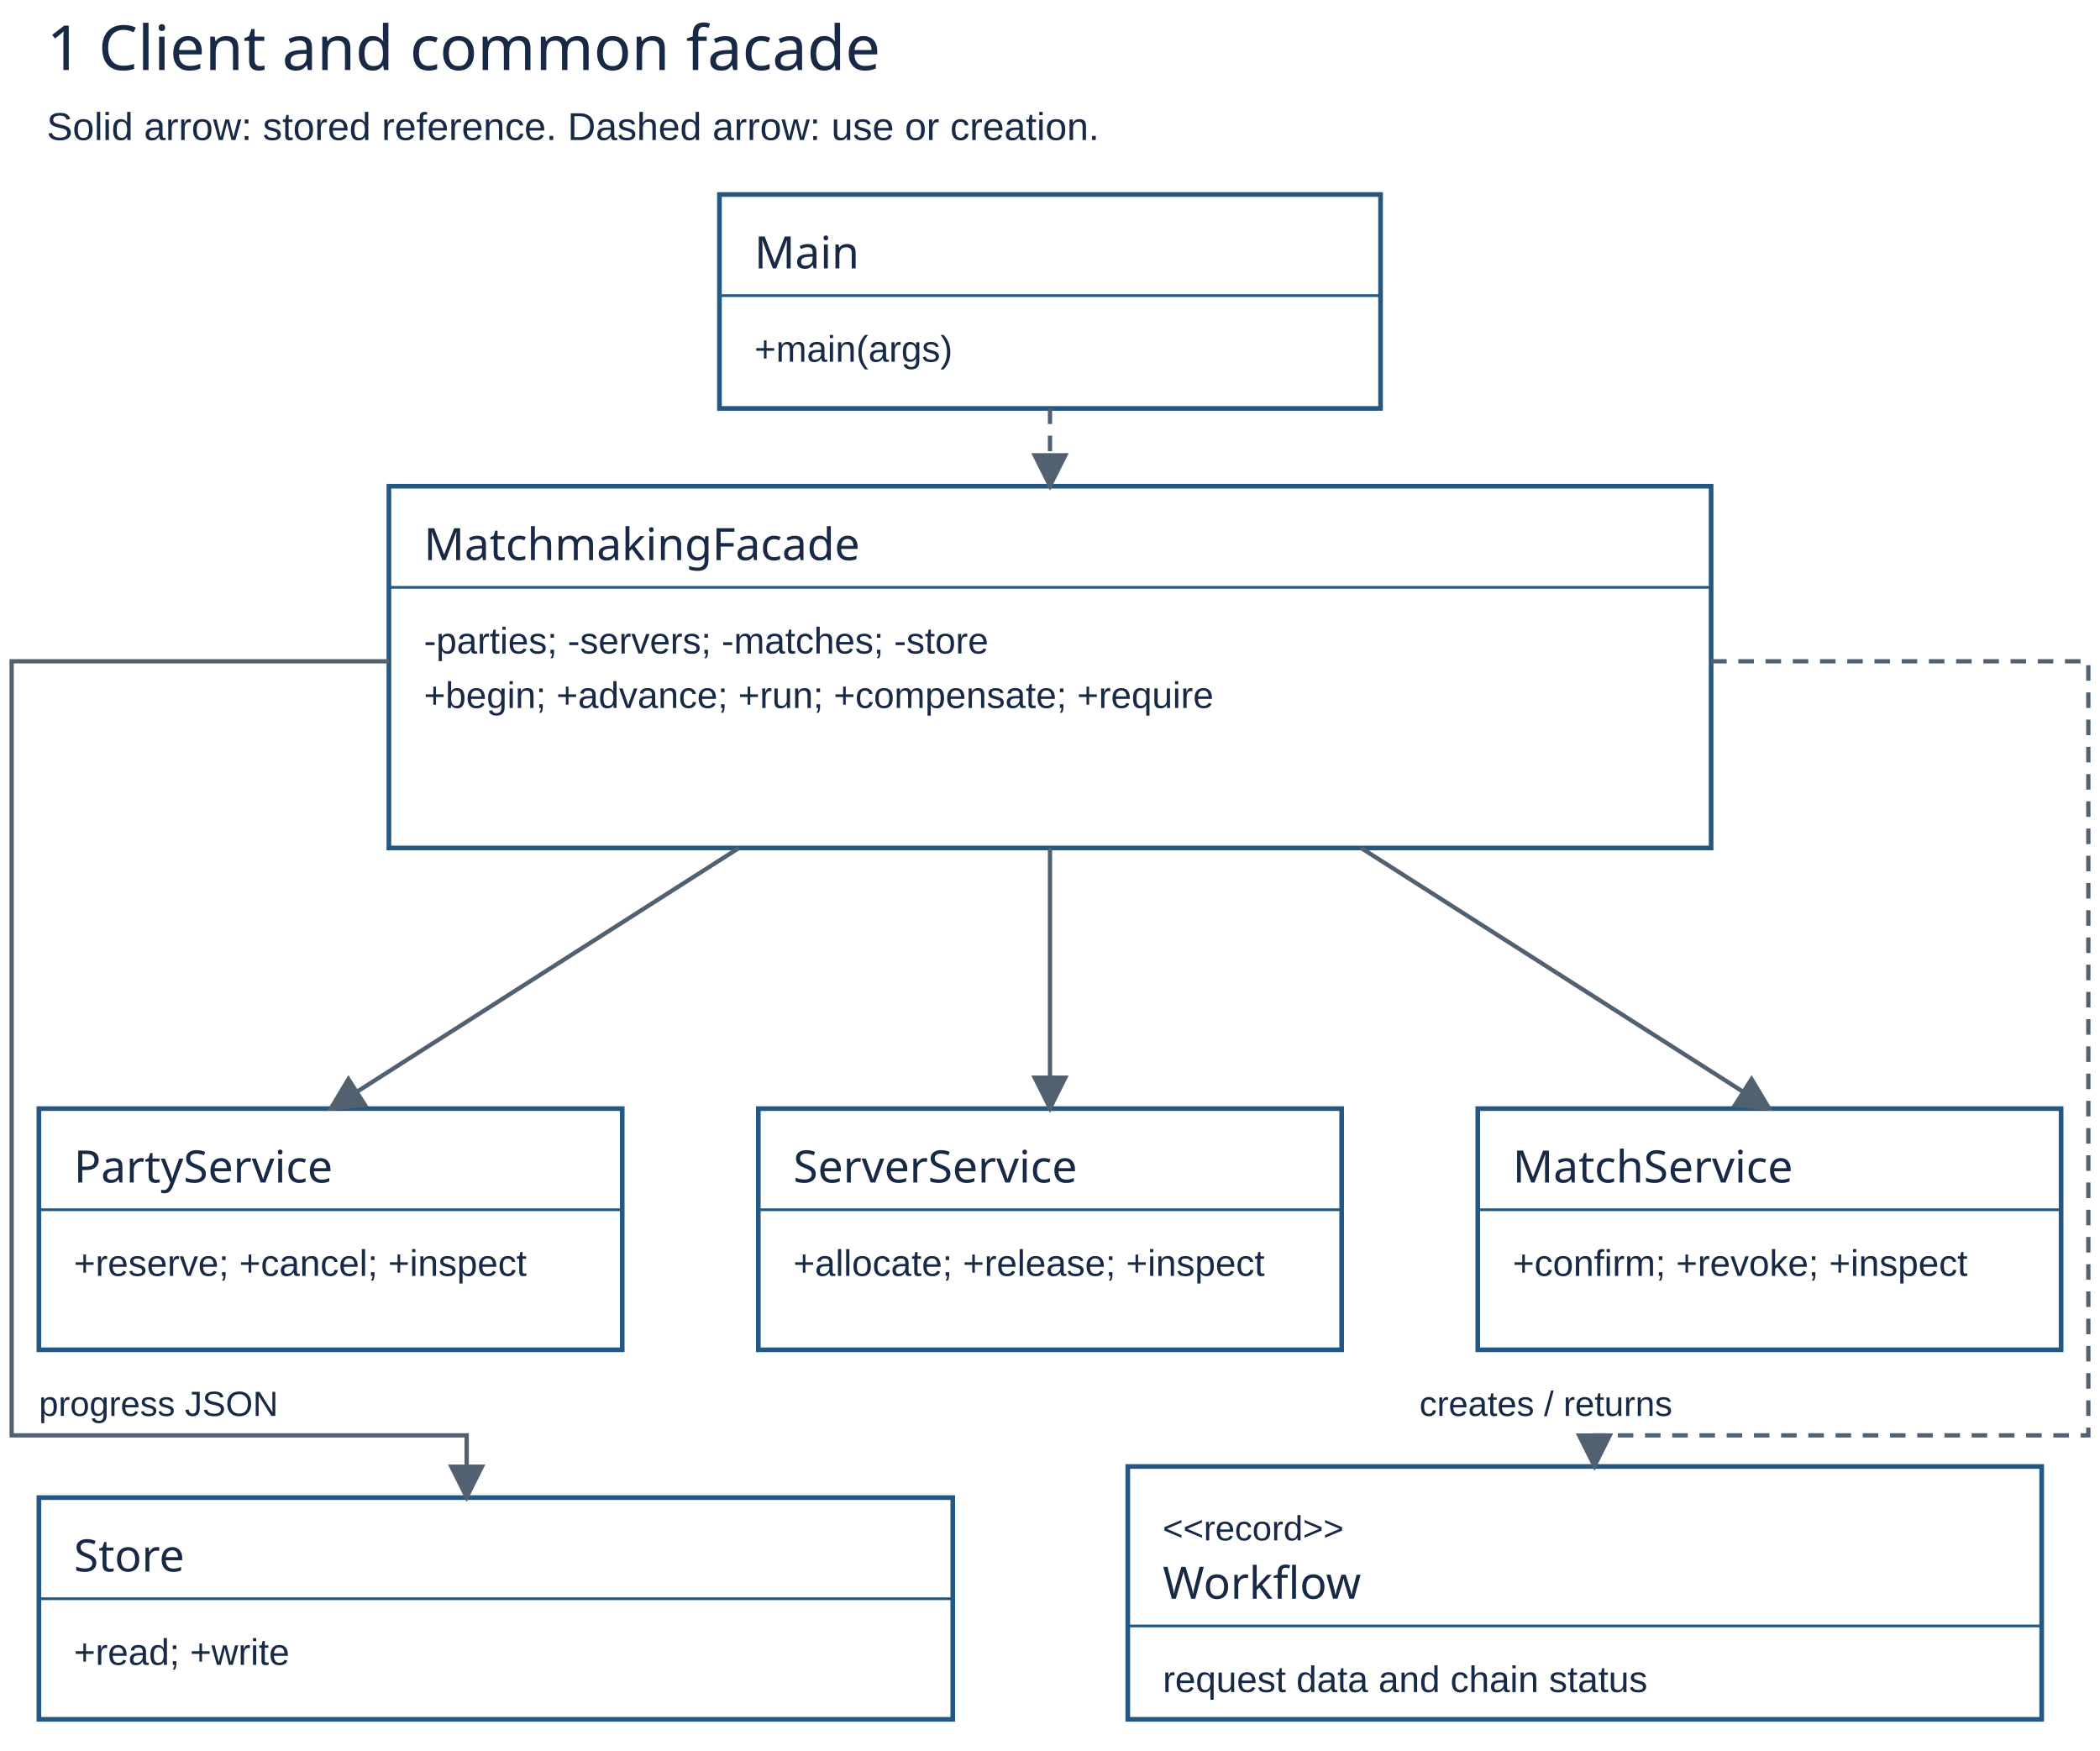
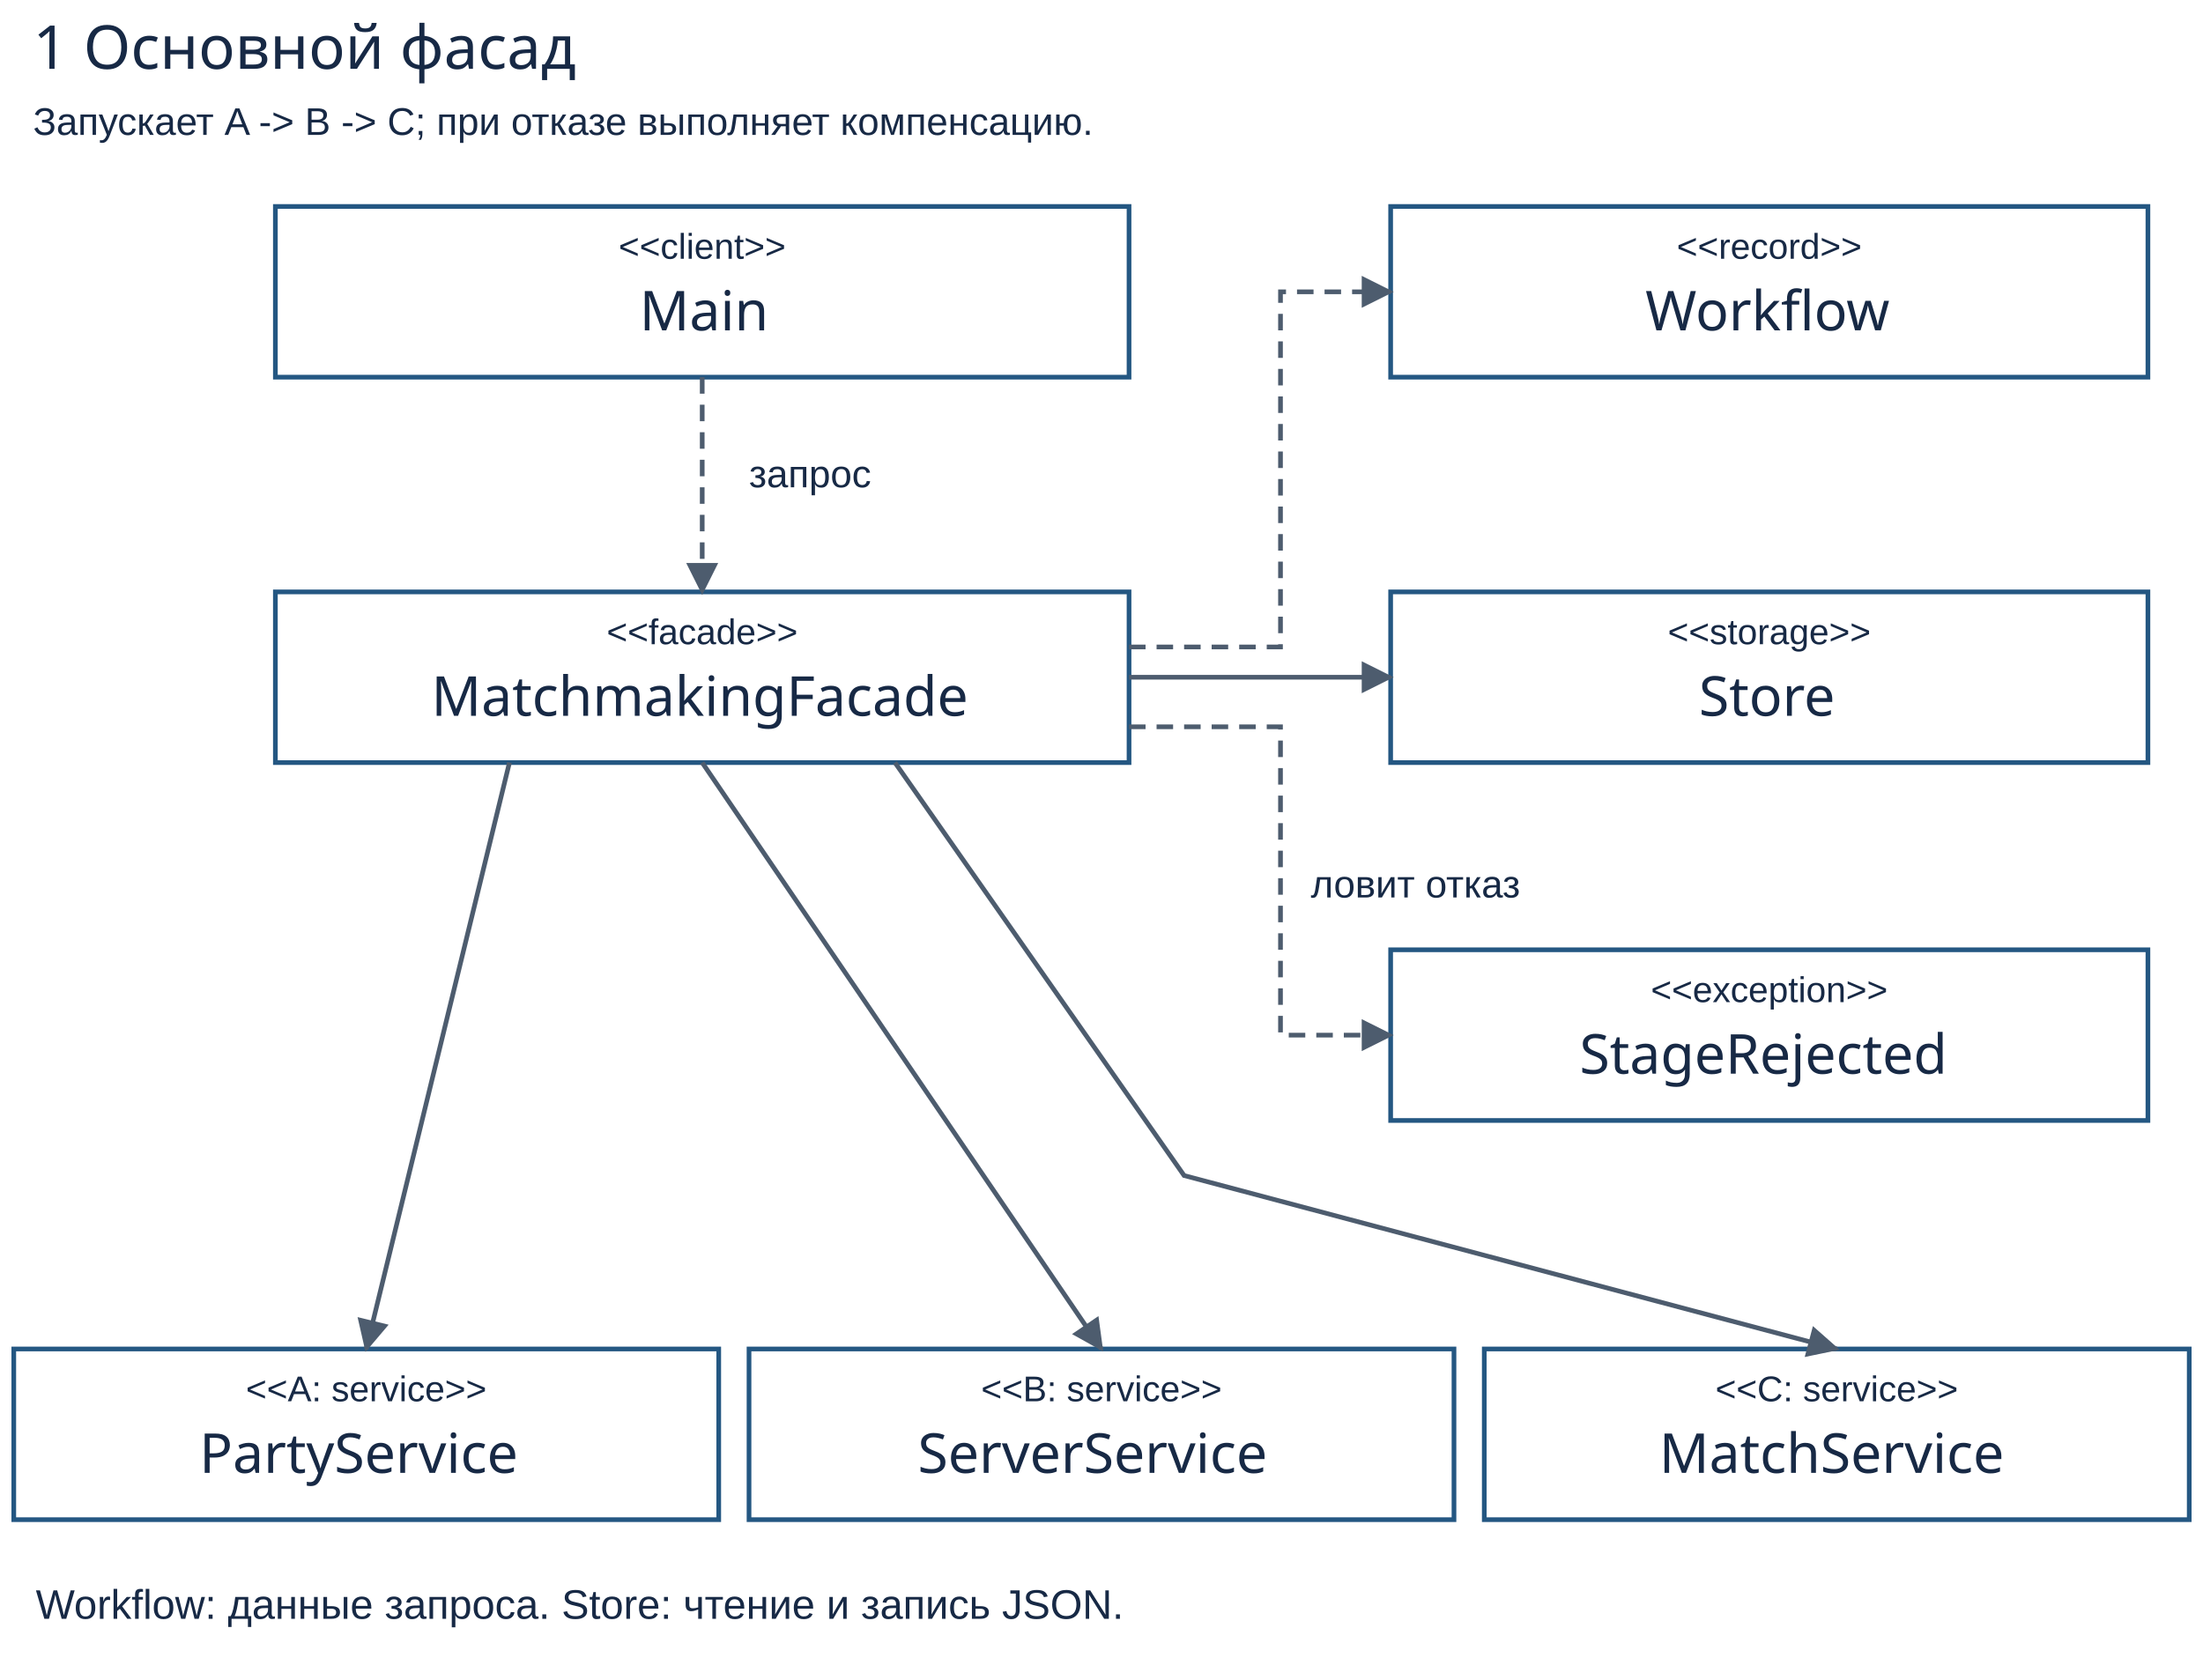
- <svg xmlns="http://www.w3.org/2000/svg" width="540" height="450" preserveAspectRatio="xMinYMin meet" viewBox="0 0 540 450" version="1.0" fill-rule="evenodd">
+ <svg xmlns="http://www.w3.org/2000/svg" width="800" height="610" preserveAspectRatio="xMinYMin meet" viewBox="0 0 800 610" version="1.0" fill-rule="evenodd">
  <clipPath id="clip">
-     <rect x="0" y="0" width="540" height="450" />
+     <rect x="0" y="0" width="800" height="610" />
  </clipPath>
-   <g id="group" transform="scale(1,-1) translate(0,-450)" style="clip-path: url(#clip)">
+   <g id="group" transform="scale(1,-1) translate(0,-610)" style="clip-path: url(#clip)">
    <g transform="">
-       <text x="12" y="432" style="font-family: Arial-Bold; font-size: 16px;fill: rgb(9%,16%,27%); stroke:none;" transform="translate(0,864) scale(1,-1)">1  Client and common facade</text>
-       <text x="12" y="414" style="font-family: Arial; font-size: 10px;fill: rgb(9%,16%,27%); stroke:none;" transform="translate(0,828) scale(1,-1)">Solid arrow: stored reference. Dashed arrow: use or creation.</text>
-       <rect x="185" y="345" width="170" height="55" style="stroke: rgb(14%,34%,51%); stroke-linecap: butt; stroke-width: 1.2; fill: rgb(100%,100%,100%); fill-rule: evenodd;" />
-       <text x="194" y="381" style="font-family: Arial-Bold; font-size: 11.5px;fill: rgb(9%,16%,27%); stroke:none;" transform="translate(0,762) scale(1,-1)">Main</text>
-       <path d="M 185,374 L 355,374 Z" style="stroke: rgb(14%,34%,51%); stroke-linecap: butt; stroke-width: 0.7;" />
-       <text x="194" y="357" style="font-family: Arial; font-size: 9.5px;fill: rgb(9%,16%,27%); stroke:none;" transform="translate(0,714) scale(1,-1)">+main(args)</text>
-       <rect x="100" y="232" width="340" height="93" style="stroke: rgb(14%,34%,51%); stroke-linecap: butt; stroke-width: 1.2; fill: rgb(100%,100%,100%); fill-rule: evenodd;" />
-       <text x="109" y="306" style="font-family: Arial-Bold; font-size: 11.5px;fill: rgb(9%,16%,27%); stroke:none;" transform="translate(0,612) scale(1,-1)">MatchmakingFacade</text>
-       <path d="M 100,299 L 440,299 Z" style="stroke: rgb(14%,34%,51%); stroke-linecap: butt; stroke-width: 0.7;" />
-       <text x="109" y="282" style="font-family: Arial; font-size: 9.5px;fill: rgb(9%,16%,27%); stroke:none;" transform="translate(0,564) scale(1,-1)">-parties; -servers; -matches; -store</text>
-       <text x="109" y="268" style="font-family: Arial; font-size: 9.5px;fill: rgb(9%,16%,27%); stroke:none;" transform="translate(0,536) scale(1,-1)">+begin; +advance; +run; +compensate; +require</text>
-       <polyline points="270 345, 270 325" style="stroke: rgb(32%,38%,44%); stroke-linecap: butt; stroke-width: 1.1; fill: None; fill-rule: evenodd; stroke-dasharray: 4, 3;" />
-       <polygon points="270 325, 266 333, 274 333" style="stroke: rgb(32%,38%,44%); stroke-linecap: butt; stroke-width: 1; fill: rgb(32%,38%,44%); fill-rule: evenodd;" />
-       <rect x="10" y="103" width="150" height="62" style="stroke: rgb(14%,34%,51%); stroke-linecap: butt; stroke-width: 1.2; fill: rgb(100%,100%,100%); fill-rule: evenodd;" />
-       <text x="19" y="146" style="font-family: Arial-Bold; font-size: 11.5px;fill: rgb(9%,16%,27%); stroke:none;" transform="translate(0,292) scale(1,-1)">PartyService</text>
-       <path d="M 10,139 L 160,139 Z" style="stroke: rgb(14%,34%,51%); stroke-linecap: butt; stroke-width: 0.7;" />
-       <text x="19" y="122" style="font-family: Arial; font-size: 9.5px;fill: rgb(9%,16%,27%); stroke:none;" transform="translate(0,244) scale(1,-1)">+reserve; +cancel; +inspect</text>
-       <rect x="195" y="103" width="150" height="62" style="stroke: rgb(14%,34%,51%); stroke-linecap: butt; stroke-width: 1.2; fill: rgb(100%,100%,100%); fill-rule: evenodd;" />
-       <text x="204" y="146" style="font-family: Arial-Bold; font-size: 11.5px;fill: rgb(9%,16%,27%); stroke:none;" transform="translate(0,292) scale(1,-1)">ServerService</text>
-       <path d="M 195,139 L 345,139 Z" style="stroke: rgb(14%,34%,51%); stroke-linecap: butt; stroke-width: 0.7;" />
-       <text x="204" y="122" style="font-family: Arial; font-size: 9.5px;fill: rgb(9%,16%,27%); stroke:none;" transform="translate(0,244) scale(1,-1)">+allocate; +release; +inspect</text>
-       <rect x="380" y="103" width="150" height="62" style="stroke: rgb(14%,34%,51%); stroke-linecap: butt; stroke-width: 1.2; fill: rgb(100%,100%,100%); fill-rule: evenodd;" />
-       <text x="389" y="146" style="font-family: Arial-Bold; font-size: 11.5px;fill: rgb(9%,16%,27%); stroke:none;" transform="translate(0,292) scale(1,-1)">MatchService</text>
-       <path d="M 380,139 L 530,139 Z" style="stroke: rgb(14%,34%,51%); stroke-linecap: butt; stroke-width: 0.7;" />
-       <text x="389" y="122" style="font-family: Arial; font-size: 9.5px;fill: rgb(9%,16%,27%); stroke:none;" transform="translate(0,244) scale(1,-1)">+confirm; +revoke; +inspect</text>
-       <polyline points="190 232, 85 165" style="stroke: rgb(32%,38%,44%); stroke-linecap: butt; stroke-width: 1.1; fill: None; fill-rule: evenodd;" />
-       <polygon points="85 165, 89.592 172.675, 93.896 165.931" style="stroke: rgb(32%,38%,44%); stroke-linecap: butt; stroke-width: 1; fill: rgb(32%,38%,44%); fill-rule: evenodd;" />
-       <polyline points="270 232, 270 165" style="stroke: rgb(32%,38%,44%); stroke-linecap: butt; stroke-width: 1.1; fill: None; fill-rule: evenodd;" />
-       <polygon points="270 165, 266 173, 274 173" style="stroke: rgb(32%,38%,44%); stroke-linecap: butt; stroke-width: 1; fill: rgb(32%,38%,44%); fill-rule: evenodd;" />
-       <polyline points="350 232, 455 165" style="stroke: rgb(32%,38%,44%); stroke-linecap: butt; stroke-width: 1.1; fill: None; fill-rule: evenodd;" />
-       <polygon points="455 165, 446.104 165.931, 450.408 172.675" style="stroke: rgb(32%,38%,44%); stroke-linecap: butt; stroke-width: 1; fill: rgb(32%,38%,44%); fill-rule: evenodd;" />
-       <rect x="10" y="8" width="235" height="57" style="stroke: rgb(14%,34%,51%); stroke-linecap: butt; stroke-width: 1.2; fill: rgb(100%,100%,100%); fill-rule: evenodd;" />
-       <text x="19" y="46" style="font-family: Arial-Bold; font-size: 11.5px;fill: rgb(9%,16%,27%); stroke:none;" transform="translate(0,92) scale(1,-1)">Store</text>
-       <path d="M 10,39 L 245,39 Z" style="stroke: rgb(14%,34%,51%); stroke-linecap: butt; stroke-width: 0.7;" />
-       <text x="19" y="22" style="font-family: Arial; font-size: 9.5px;fill: rgb(9%,16%,27%); stroke:none;" transform="translate(0,44) scale(1,-1)">+read; +write</text>
-       <rect x="290" y="8" width="235" height="65" style="stroke: rgb(14%,34%,51%); stroke-linecap: butt; stroke-width: 1.2; fill: rgb(100%,100%,100%); fill-rule: evenodd;" />
-       <text x="299" y="54" style="font-family: Arial; font-size: 9px;fill: rgb(9%,16%,27%); stroke:none;" transform="translate(0,108) scale(1,-1)">&lt;&lt;record&gt;&gt;</text>
-       <text x="299" y="39" style="font-family: Arial-Bold; font-size: 11.5px;fill: rgb(9%,16%,27%); stroke:none;" transform="translate(0,78) scale(1,-1)">Workflow</text>
-       <path d="M 290,32 L 525,32 Z" style="stroke: rgb(14%,34%,51%); stroke-linecap: butt; stroke-width: 0.7;" />
-       <text x="299" y="15" style="font-family: Arial; font-size: 9.5px;fill: rgb(9%,16%,27%); stroke:none;" transform="translate(0,30) scale(1,-1)">request data and chain status</text>
-       <polyline points="100 280, 3 280, 3 81, 120 81, 120 65" style="stroke: rgb(32%,38%,44%); stroke-linecap: butt; stroke-width: 1.1; fill: None; fill-rule: evenodd;" />
-       <polygon points="120 65, 116 73, 124 73" style="stroke: rgb(32%,38%,44%); stroke-linecap: butt; stroke-width: 1; fill: rgb(32%,38%,44%); fill-rule: evenodd;" />
-       <polyline points="440 280, 537 280, 537 81, 410 81, 410 73" style="stroke: rgb(32%,38%,44%); stroke-linecap: butt; stroke-width: 1.1; fill: None; fill-rule: evenodd; stroke-dasharray: 4, 3;" />
-       <polygon points="410 73, 406 81, 414 81" style="stroke: rgb(32%,38%,44%); stroke-linecap: butt; stroke-width: 1; fill: rgb(32%,38%,44%); fill-rule: evenodd;" />
-       <text x="10" y="86" style="font-family: Arial; font-size: 9px;fill: rgb(9%,16%,27%); stroke:none;" transform="translate(0,172) scale(1,-1)">progress JSON</text>
-       <text x="365" y="86" style="font-family: Arial; font-size: 9px;fill: rgb(9%,16%,27%); stroke:none;" transform="translate(0,172) scale(1,-1)">creates / returns</text>
+       <text x="12" y="585" style="font-family: Arial-Bold; font-size: 22px;fill: rgb(9%,16%,27%); stroke:none;" transform="translate(0,1170) scale(1,-1)">1  Основной фасад</text>
+       <text x="12" y="561" style="font-family: Arial; font-size: 14px;fill: rgb(9%,16%,27%); stroke:none;" transform="translate(0,1122) scale(1,-1)">Запускает A -&gt; B -&gt; C; при отказе выполняет компенсацию.</text>
+       <rect x="100" y="473" width="310" height="62" style="stroke: rgb(14%,34%,51%); stroke-linecap: butt; stroke-width: 1.7; fill: rgb(100%,100%,100%); fill-rule: evenodd;" />
+       <text x="224.642" y="516" style="font-family: Arial; font-size: 13px;fill: rgb(9%,16%,27%); stroke:none;" transform="translate(0,1032) scale(1,-1)">&lt;&lt;client&gt;&gt;</text>
+       <text x="232.222" y="490" style="font-family: Arial-Bold; font-size: 20px;fill: rgb(9%,16%,27%); stroke:none;" transform="translate(0,980) scale(1,-1)">Main</text>
+       <rect x="100" y="333" width="310" height="62" style="stroke: rgb(14%,34%,51%); stroke-linecap: butt; stroke-width: 1.7; fill: rgb(100%,100%,100%); fill-rule: evenodd;" />
+       <text x="220.301" y="376" style="font-family: Arial; font-size: 13px;fill: rgb(9%,16%,27%); stroke:none;" transform="translate(0,752) scale(1,-1)">&lt;&lt;facade&gt;&gt;</text>
+       <text x="156.636" y="350" style="font-family: Arial-Bold; font-size: 20px;fill: rgb(9%,16%,27%); stroke:none;" transform="translate(0,700) scale(1,-1)">MatchmakingFacade</text>
+       <polyline points="255 473, 255 395" style="stroke: rgb(30%,36%,43%); stroke-linecap: butt; stroke-width: 1.7; fill: None; fill-rule: evenodd; stroke-dasharray: 6, 4;" />
+       <polygon points="255 395, 250 405, 260 405" style="stroke: rgb(30%,36%,43%); stroke-linecap: butt; stroke-width: 1; fill: rgb(30%,36%,43%); fill-rule: evenodd;" />
+       <text x="272" y="433" style="font-family: Arial; font-size: 14px;fill: rgb(9%,16%,27%); stroke:none;" transform="translate(0,866) scale(1,-1)">запрос</text>
+       <rect x="505" y="473" width="275" height="62" style="stroke: rgb(14%,34%,51%); stroke-linecap: butt; stroke-width: 1.7; fill: rgb(100%,100%,100%); fill-rule: evenodd;" />
+       <text x="608.892" y="516" style="font-family: Arial; font-size: 13px;fill: rgb(9%,16%,27%); stroke:none;" transform="translate(0,1032) scale(1,-1)">&lt;&lt;record&gt;&gt;</text>
+       <text x="597.505" y="490" style="font-family: Arial-Bold; font-size: 20px;fill: rgb(9%,16%,27%); stroke:none;" transform="translate(0,980) scale(1,-1)">Workflow</text>
+       <polyline points="410 375, 465 375, 465 504, 505 504" style="stroke: rgb(30%,36%,43%); stroke-linecap: butt; stroke-width: 1.7; fill: None; fill-rule: evenodd; stroke-dasharray: 6, 4;" />
+       <polygon points="505 504, 495 499, 495 509" style="stroke: rgb(30%,36%,43%); stroke-linecap: butt; stroke-width: 1; fill: rgb(30%,36%,43%); fill-rule: evenodd;" />
+       <rect x="505" y="333" width="275" height="62" style="stroke: rgb(14%,34%,51%); stroke-linecap: butt; stroke-width: 1.7; fill: rgb(100%,100%,100%); fill-rule: evenodd;" />
+       <text x="605.636" y="376" style="font-family: Arial; font-size: 13px;fill: rgb(9%,16%,27%); stroke:none;" transform="translate(0,752) scale(1,-1)">&lt;&lt;storage&gt;&gt;</text>
+       <text x="616.938" y="350" style="font-family: Arial-Bold; font-size: 20px;fill: rgb(9%,16%,27%); stroke:none;" transform="translate(0,700) scale(1,-1)">Store</text>
+       <polyline points="410 364, 505 364" style="stroke: rgb(30%,36%,43%); stroke-linecap: butt; stroke-width: 1.7; fill: None; fill-rule: evenodd;" />
+       <polygon points="505 364, 495 359, 495 369" style="stroke: rgb(30%,36%,43%); stroke-linecap: butt; stroke-width: 1; fill: rgb(30%,36%,43%); fill-rule: evenodd;" />
+       <rect x="505" y="203" width="275" height="62" style="stroke: rgb(14%,34%,51%); stroke-linecap: butt; stroke-width: 1.7; fill: rgb(100%,100%,100%); fill-rule: evenodd;" />
+       <text x="599.491" y="246" style="font-family: Arial; font-size: 13px;fill: rgb(9%,16%,27%); stroke:none;" transform="translate(0,492) scale(1,-1)">&lt;&lt;exception&gt;&gt;</text>
+       <text x="573.584" y="220" style="font-family: Arial-Bold; font-size: 20px;fill: rgb(9%,16%,27%); stroke:none;" transform="translate(0,440) scale(1,-1)">StageRejected</text>
+       <polyline points="410 346, 465 346, 465 234, 505 234" style="stroke: rgb(30%,36%,43%); stroke-linecap: butt; stroke-width: 1.7; fill: None; fill-rule: evenodd; stroke-dasharray: 6, 4;" />
+       <polygon points="505 234, 495 229, 495 239" style="stroke: rgb(30%,36%,43%); stroke-linecap: butt; stroke-width: 1; fill: rgb(30%,36%,43%); fill-rule: evenodd;" />
+       <text x="476" y="284" style="font-family: Arial; font-size: 14px;fill: rgb(9%,16%,27%); stroke:none;" transform="translate(0,568) scale(1,-1)">ловит отказ</text>
+       <rect x="5" y="58" width="256" height="62" style="stroke: rgb(14%,34%,51%); stroke-linecap: butt; stroke-width: 1.7; fill: rgb(100%,100%,100%); fill-rule: evenodd;" />
+       <text x="89.281" y="101" style="font-family: Arial; font-size: 13px;fill: rgb(9%,16%,27%); stroke:none;" transform="translate(0,202) scale(1,-1)">&lt;&lt;A: service&gt;&gt;</text>
+       <text x="72.399" y="75" style="font-family: Arial-Bold; font-size: 20px;fill: rgb(9%,16%,27%); stroke:none;" transform="translate(0,150) scale(1,-1)">PartyService</text>
+       <rect x="272" y="58" width="256" height="62" style="stroke: rgb(14%,34%,51%); stroke-linecap: butt; stroke-width: 1.7; fill: rgb(100%,100%,100%); fill-rule: evenodd;" />
+       <text x="356.281" y="101" style="font-family: Arial; font-size: 13px;fill: rgb(9%,16%,27%); stroke:none;" transform="translate(0,202) scale(1,-1)">&lt;&lt;B: service&gt;&gt;</text>
+       <text x="333.276" y="75" style="font-family: Arial-Bold; font-size: 20px;fill: rgb(9%,16%,27%); stroke:none;" transform="translate(0,150) scale(1,-1)">ServerService</text>
+       <rect x="539" y="58" width="256" height="62" style="stroke: rgb(14%,34%,51%); stroke-linecap: butt; stroke-width: 1.7; fill: rgb(100%,100%,100%); fill-rule: evenodd;" />
+       <text x="622.922" y="101" style="font-family: Arial; font-size: 13px;fill: rgb(9%,16%,27%); stroke:none;" transform="translate(0,202) scale(1,-1)">&lt;&lt;C: service&gt;&gt;</text>
+       <text x="602.522" y="75" style="font-family: Arial-Bold; font-size: 20px;fill: rgb(9%,16%,27%); stroke:none;" transform="translate(0,150) scale(1,-1)">MatchService</text>
+       <polyline points="185 333, 133 120" style="stroke: rgb(30%,36%,43%); stroke-linecap: butt; stroke-width: 1.7; fill: None; fill-rule: evenodd;" />
+       <polygon points="133 120, 130.514 130.9, 140.229 128.529" style="stroke: rgb(30%,36%,43%); stroke-linecap: butt; stroke-width: 1; fill: rgb(30%,36%,43%); fill-rule: evenodd;" />
+       <polyline points="255 333, 400 120" style="stroke: rgb(30%,36%,43%); stroke-linecap: butt; stroke-width: 1.7; fill: None; fill-rule: evenodd;" />
+       <polygon points="400 120, 390.24 125.453, 398.506 131.08" style="stroke: rgb(30%,36%,43%); stroke-linecap: butt; stroke-width: 1; fill: rgb(30%,36%,43%); fill-rule: evenodd;" />
+       <polyline points="325 333, 430 183, 667 120" style="stroke: rgb(30%,36%,43%); stroke-linecap: butt; stroke-width: 1.7; fill: None; fill-rule: evenodd;" />
+       <polygon points="667 120, 656.051 117.737, 658.62 127.401" style="stroke: rgb(30%,36%,43%); stroke-linecap: butt; stroke-width: 1; fill: rgb(30%,36%,43%); fill-rule: evenodd;" />
+       <text x="13" y="22" style="font-family: Arial; font-size: 15px;fill: rgb(9%,16%,27%); stroke:none;" transform="translate(0,44) scale(1,-1)">Workflow: данные запроса. Store: чтение и запись JSON.</text>
    </g>
  </g>
</svg>
